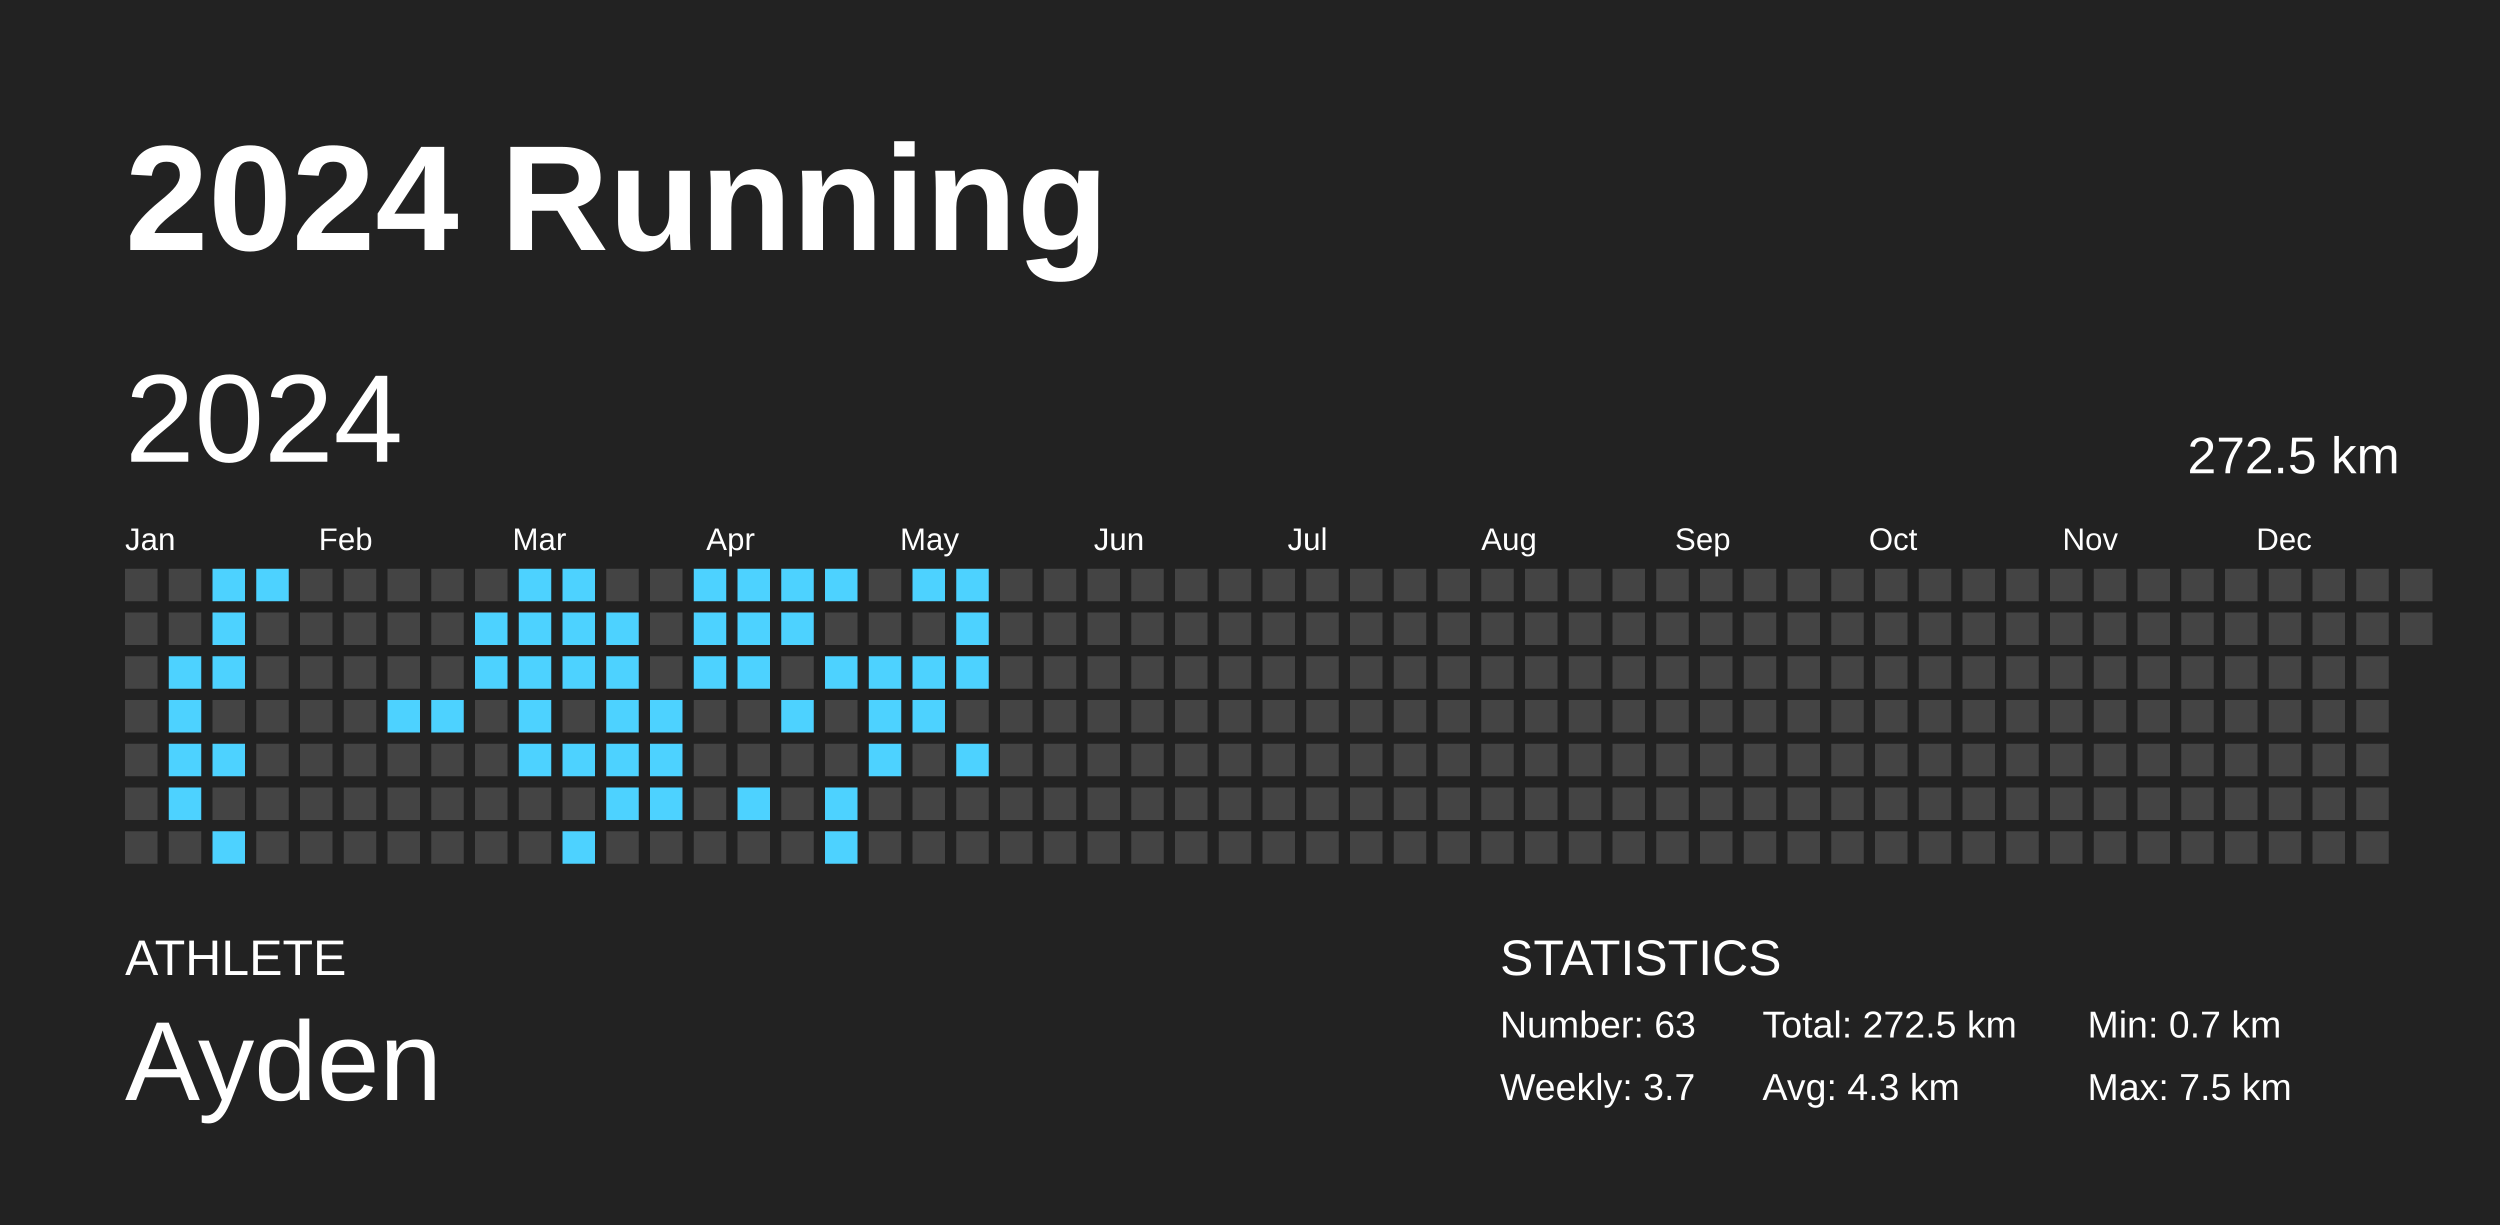
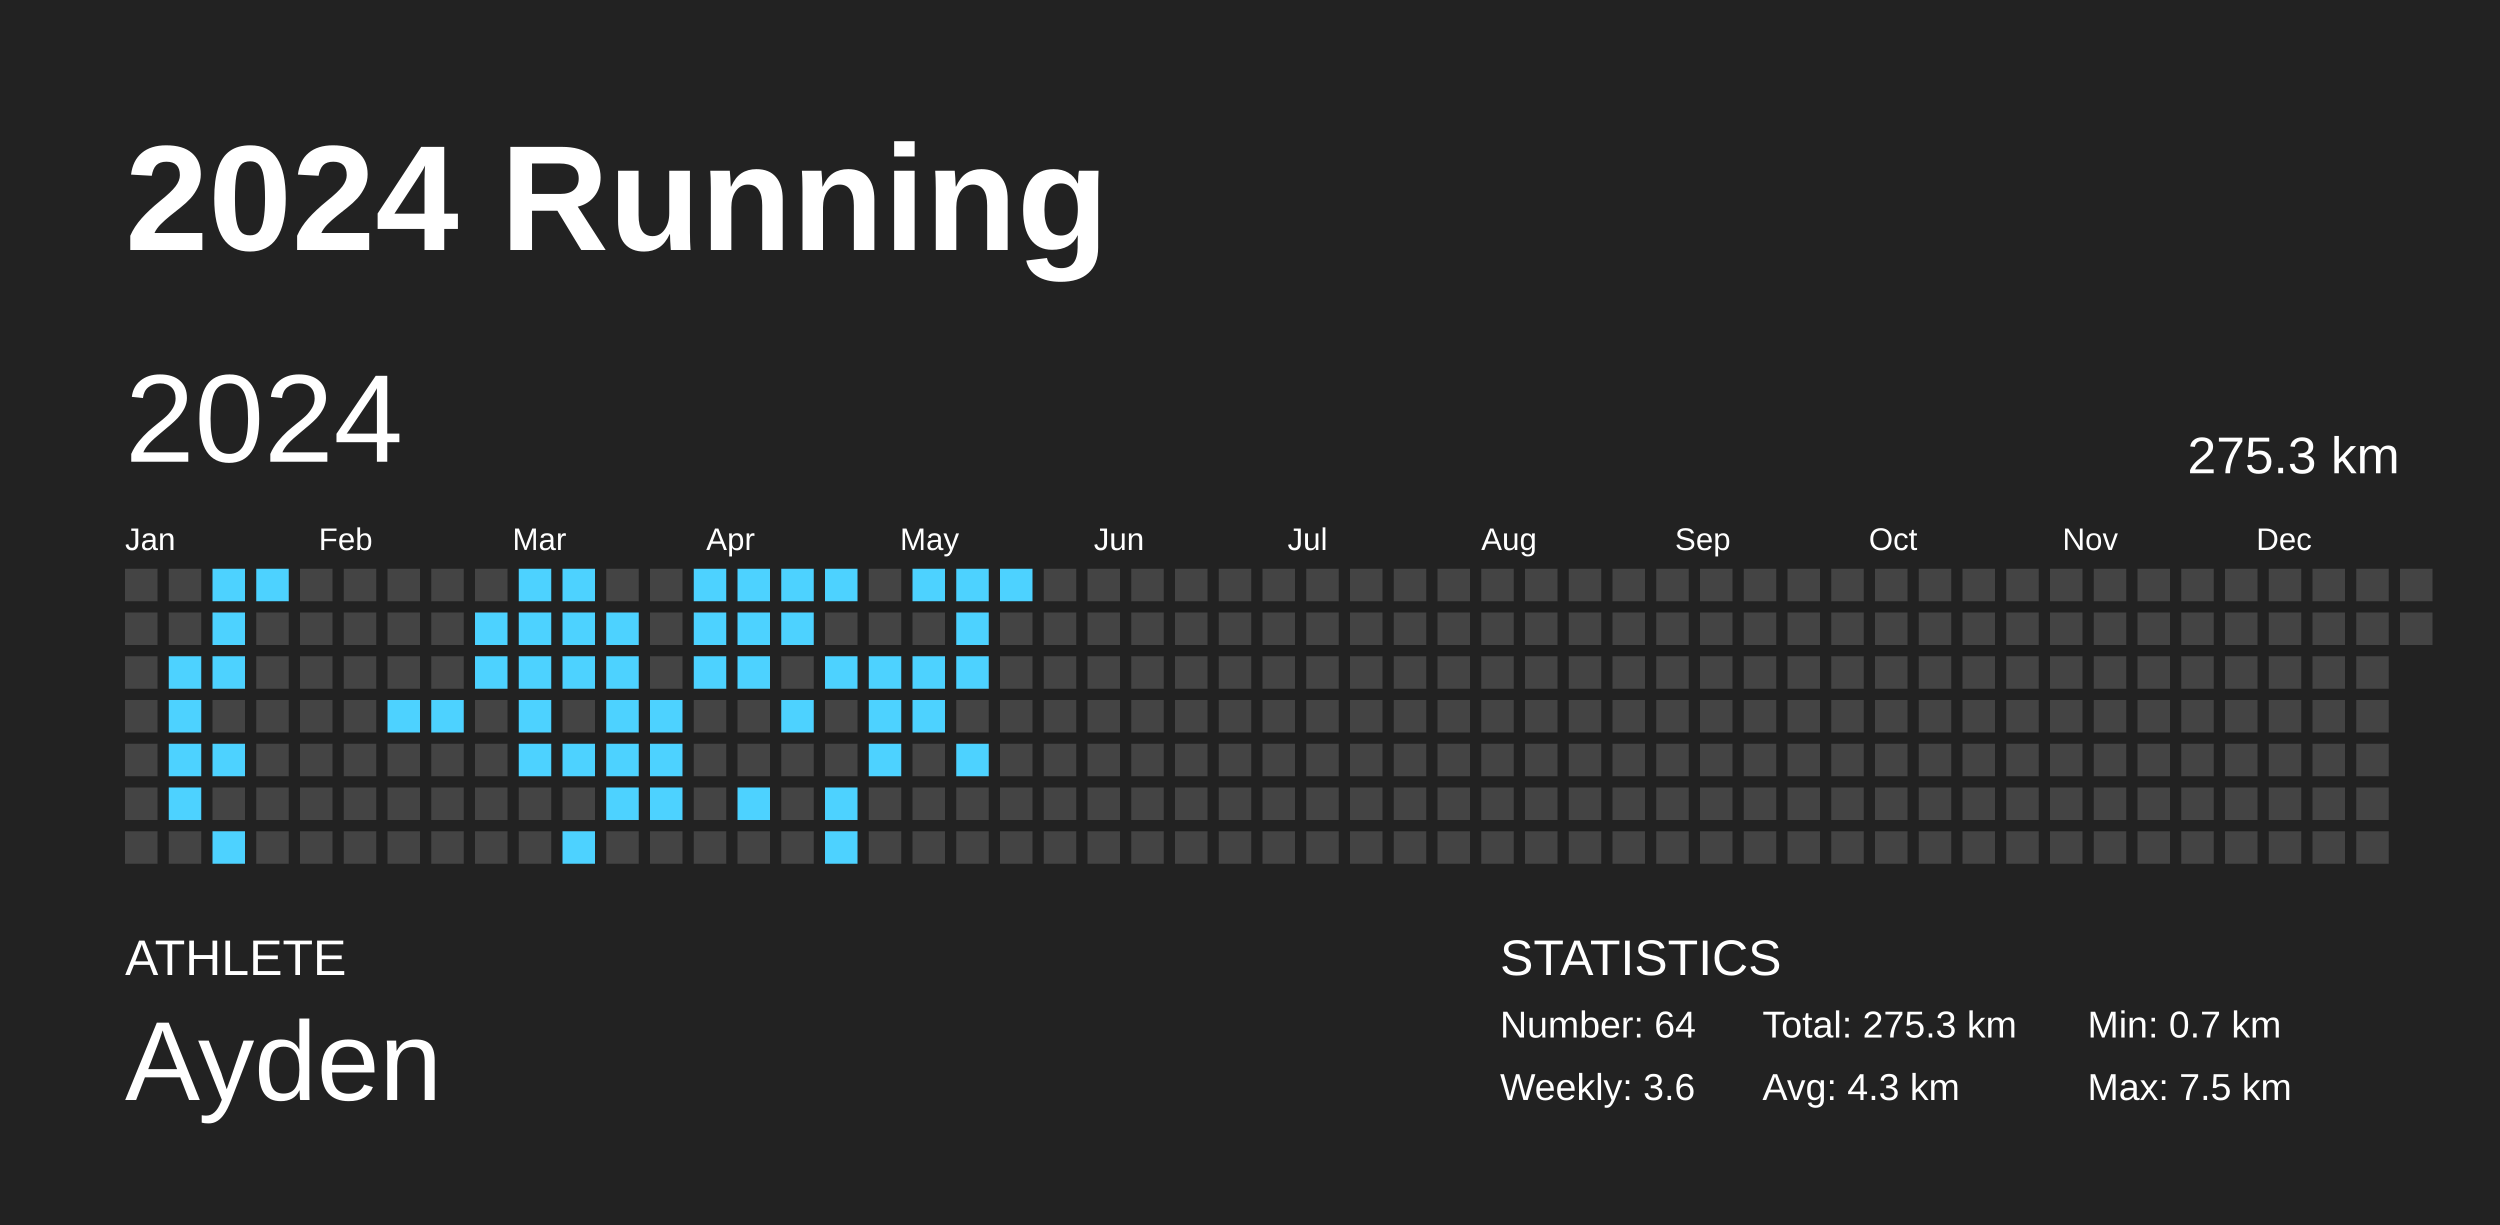
<svg xmlns="http://www.w3.org/2000/svg" baseProfile="full" height="98mm" version="1.1" viewBox="0,0,200,98" width="200mm">
  <defs />
  <rect fill="#222222" height="98" width="200" x="0" y="0" />
  <text fill="#FFFFFF" style="font-size:12px; font-family:Arial; font-weight:bold;" x="10" y="20">2024 Running</text>
  <text fill="#FFFFFF" style="font-size:4px; font-family:Arial" x="10" y="78">ATHLETE</text>
  <text fill="#FFFFFF" style="font-size:9px; font-family:Arial" x="10" y="88">Ayden</text>
  <text fill="#FFFFFF" style="font-size:4px; font-family:Arial" x="120" y="78">STATISTICS</text>
-   <text fill="#FFFFFF" style="font-size:3px; font-family:Arial" x="120" y="83">Number: 63</text>
-   <text fill="#FFFFFF" style="font-size:3px; font-family:Arial" x="120" y="88">Weekly: 3.7</text>
-   <text fill="#FFFFFF" style="font-size:3px; font-family:Arial" x="141" y="83">Total: 272.5 km</text>
+   <text fill="#FFFFFF" style="font-size:3px; font-family:Arial" x="120" y="83">Number: 64</text>
+   <text fill="#FFFFFF" style="font-size:3px; font-family:Arial" x="120" y="88">Weekly: 3.6</text>
+   <text fill="#FFFFFF" style="font-size:3px; font-family:Arial" x="141" y="83">Total: 275.3 km</text>
  <text fill="#FFFFFF" style="font-size:3px; font-family:Arial" x="141" y="88">Avg: 4.3 km</text>
  <text fill="#FFFFFF" style="font-size:3px; font-family:Arial" x="167" y="83">Min: 0.7 km</text>
  <text fill="#FFFFFF" style="font-size:3px; font-family:Arial" x="167" y="88">Max: 7.5 km</text>
  <text dominant-baseline="hanging" fill="#FFFFFF" style="font-size:10.0px; font-family:Arial;" x="10" y="30">2024</text>
-   <text dominant-baseline="hanging" fill="#FFFFFF" style="font-size:4.125px; font-family:Arial;" x="175" y="35">272.5 km</text>
+   <text dominant-baseline="hanging" fill="#FFFFFF" style="font-size:4.125px; font-family:Arial;" x="175" y="35">275.3 km</text>
  <text fill="#FFFFFF" style="font-size:2.5px; font-family:Arial" x="10.0" y="44">Jan</text>
  <text fill="#FFFFFF" style="font-size:2.5px; font-family:Arial" x="25.5" y="44">Feb</text>
  <text fill="#FFFFFF" style="font-size:2.5px; font-family:Arial" x="41.0" y="44">Mar</text>
  <text fill="#FFFFFF" style="font-size:2.5px; font-family:Arial" x="56.5" y="44">Apr</text>
  <text fill="#FFFFFF" style="font-size:2.5px; font-family:Arial" x="72.0" y="44">May</text>
  <text fill="#FFFFFF" style="font-size:2.5px; font-family:Arial" x="87.5" y="44">Jun</text>
  <text fill="#FFFFFF" style="font-size:2.5px; font-family:Arial" x="103.0" y="44">Jul</text>
  <text fill="#FFFFFF" style="font-size:2.5px; font-family:Arial" x="118.5" y="44">Aug</text>
  <text fill="#FFFFFF" style="font-size:2.5px; font-family:Arial" x="134.0" y="44">Sep</text>
  <text fill="#FFFFFF" style="font-size:2.5px; font-family:Arial" x="149.5" y="44">Oct</text>
  <text fill="#FFFFFF" style="font-size:2.5px; font-family:Arial" x="165.0" y="44">Nov</text>
  <text fill="#FFFFFF" style="font-size:2.5px; font-family:Arial" x="180.5" y="44">Dec</text>
  <rect fill="#444444" height="2.6" width="2.6" x="10.0" y="45.5" />
  <rect fill="#444444" height="2.6" width="2.6" x="10.0" y="49.0" />
  <rect fill="#444444" height="2.6" width="2.6" x="10.0" y="52.5" />
  <rect fill="#444444" height="2.6" width="2.6" x="10.0" y="56.0" />
  <rect fill="#444444" height="2.6" width="2.6" x="10.0" y="59.5" />
  <rect fill="#444444" height="2.6" width="2.6" x="10.0" y="63.0" />
  <rect fill="#444444" height="2.6" width="2.6" x="10.0" y="66.5" />
  <rect fill="#444444" height="2.6" width="2.6" x="13.5" y="45.5" />
  <rect fill="#444444" height="2.6" width="2.6" x="13.5" y="49.0" />
  <rect fill="#4dd2ff" height="2.6" width="2.6" x="13.5" y="52.5" />
  <rect fill="#4dd2ff" height="2.6" width="2.6" x="13.5" y="56.0" />
  <rect fill="#4dd2ff" height="2.6" width="2.6" x="13.5" y="59.5" />
  <rect fill="#4dd2ff" height="2.6" width="2.6" x="13.5" y="63.0" />
  <rect fill="#444444" height="2.6" width="2.6" x="13.5" y="66.5" />
  <rect fill="#4dd2ff" height="2.6" width="2.6" x="17.0" y="45.5" />
  <rect fill="#4dd2ff" height="2.6" width="2.6" x="17.0" y="49.0" />
  <rect fill="#4dd2ff" height="2.6" width="2.6" x="17.0" y="52.5" />
  <rect fill="#444444" height="2.6" width="2.6" x="17.0" y="56.0" />
  <rect fill="#4dd2ff" height="2.6" width="2.6" x="17.0" y="59.5" />
  <rect fill="#444444" height="2.6" width="2.6" x="17.0" y="63.0" />
  <rect fill="#4dd2ff" height="2.6" width="2.6" x="17.0" y="66.5" />
  <rect fill="#4dd2ff" height="2.6" width="2.6" x="20.5" y="45.5" />
  <rect fill="#444444" height="2.6" width="2.6" x="20.5" y="49.0" />
  <rect fill="#444444" height="2.6" width="2.6" x="20.5" y="52.5" />
  <rect fill="#444444" height="2.6" width="2.6" x="20.5" y="56.0" />
  <rect fill="#444444" height="2.6" width="2.6" x="20.5" y="59.5" />
  <rect fill="#444444" height="2.6" width="2.6" x="20.5" y="63.0" />
  <rect fill="#444444" height="2.6" width="2.6" x="20.5" y="66.5" />
  <rect fill="#444444" height="2.6" width="2.6" x="24.0" y="45.5" />
  <rect fill="#444444" height="2.6" width="2.6" x="24.0" y="49.0" />
  <rect fill="#444444" height="2.6" width="2.6" x="24.0" y="52.5" />
  <rect fill="#444444" height="2.6" width="2.6" x="24.0" y="56.0" />
  <rect fill="#444444" height="2.6" width="2.6" x="24.0" y="59.5" />
  <rect fill="#444444" height="2.6" width="2.6" x="24.0" y="63.0" />
  <rect fill="#444444" height="2.6" width="2.6" x="24.0" y="66.5" />
  <rect fill="#444444" height="2.6" width="2.6" x="27.5" y="45.5" />
  <rect fill="#444444" height="2.6" width="2.6" x="27.5" y="49.0" />
  <rect fill="#444444" height="2.6" width="2.6" x="27.5" y="52.5" />
  <rect fill="#444444" height="2.6" width="2.6" x="27.5" y="56.0" />
  <rect fill="#444444" height="2.6" width="2.6" x="27.5" y="59.5" />
  <rect fill="#444444" height="2.6" width="2.6" x="27.5" y="63.0" />
  <rect fill="#444444" height="2.6" width="2.6" x="27.5" y="66.5" />
  <rect fill="#444444" height="2.6" width="2.6" x="31.0" y="45.5" />
  <rect fill="#444444" height="2.6" width="2.6" x="31.0" y="49.0" />
  <rect fill="#444444" height="2.6" width="2.6" x="31.0" y="52.5" />
  <rect fill="#4dd2ff" height="2.6" width="2.6" x="31.0" y="56.0" />
  <rect fill="#444444" height="2.6" width="2.6" x="31.0" y="59.5" />
  <rect fill="#444444" height="2.6" width="2.6" x="31.0" y="63.0" />
  <rect fill="#444444" height="2.6" width="2.6" x="31.0" y="66.5" />
  <rect fill="#444444" height="2.6" width="2.6" x="34.5" y="45.5" />
  <rect fill="#444444" height="2.6" width="2.6" x="34.5" y="49.0" />
  <rect fill="#444444" height="2.6" width="2.6" x="34.5" y="52.5" />
  <rect fill="#4dd2ff" height="2.6" width="2.6" x="34.5" y="56.0" />
  <rect fill="#444444" height="2.6" width="2.6" x="34.5" y="59.5" />
  <rect fill="#444444" height="2.6" width="2.6" x="34.5" y="63.0" />
  <rect fill="#444444" height="2.6" width="2.6" x="34.5" y="66.5" />
  <rect fill="#444444" height="2.6" width="2.6" x="38.0" y="45.5" />
  <rect fill="#4dd2ff" height="2.6" width="2.6" x="38.0" y="49.0" />
  <rect fill="#4dd2ff" height="2.6" width="2.6" x="38.0" y="52.5" />
  <rect fill="#444444" height="2.6" width="2.6" x="38.0" y="56.0" />
  <rect fill="#444444" height="2.6" width="2.6" x="38.0" y="59.5" />
  <rect fill="#444444" height="2.6" width="2.6" x="38.0" y="63.0" />
  <rect fill="#444444" height="2.6" width="2.6" x="38.0" y="66.5" />
  <rect fill="#4dd2ff" height="2.6" width="2.6" x="41.5" y="45.5" />
  <rect fill="#4dd2ff" height="2.6" width="2.6" x="41.5" y="49.0" />
  <rect fill="#4dd2ff" height="2.6" width="2.6" x="41.5" y="52.5" />
  <rect fill="#4dd2ff" height="2.6" width="2.6" x="41.5" y="56.0" />
  <rect fill="#4dd2ff" height="2.6" width="2.6" x="41.5" y="59.5" />
  <rect fill="#444444" height="2.6" width="2.6" x="41.5" y="63.0" />
  <rect fill="#444444" height="2.6" width="2.6" x="41.5" y="66.5" />
  <rect fill="#4dd2ff" height="2.6" width="2.6" x="45.0" y="45.5" />
  <rect fill="#4dd2ff" height="2.6" width="2.6" x="45.0" y="49.0" />
  <rect fill="#4dd2ff" height="2.6" width="2.6" x="45.0" y="52.5" />
  <rect fill="#444444" height="2.6" width="2.6" x="45.0" y="56.0" />
  <rect fill="#4dd2ff" height="2.6" width="2.6" x="45.0" y="59.5" />
  <rect fill="#444444" height="2.6" width="2.6" x="45.0" y="63.0" />
  <rect fill="#4dd2ff" height="2.6" width="2.6" x="45.0" y="66.5" />
  <rect fill="#444444" height="2.6" width="2.6" x="48.5" y="45.5" />
  <rect fill="#4dd2ff" height="2.6" width="2.6" x="48.5" y="49.0" />
  <rect fill="#4dd2ff" height="2.6" width="2.6" x="48.5" y="52.5" />
  <rect fill="#4dd2ff" height="2.6" width="2.6" x="48.5" y="56.0" />
  <rect fill="#4dd2ff" height="2.6" width="2.6" x="48.5" y="59.5" />
  <rect fill="#4dd2ff" height="2.6" width="2.6" x="48.5" y="63.0" />
  <rect fill="#444444" height="2.6" width="2.6" x="48.5" y="66.5" />
  <rect fill="#444444" height="2.6" width="2.6" x="52.0" y="45.5" />
  <rect fill="#444444" height="2.6" width="2.6" x="52.0" y="49.0" />
  <rect fill="#444444" height="2.6" width="2.6" x="52.0" y="52.5" />
  <rect fill="#4dd2ff" height="2.6" width="2.6" x="52.0" y="56.0" />
  <rect fill="#4dd2ff" height="2.6" width="2.6" x="52.0" y="59.5" />
  <rect fill="#4dd2ff" height="2.6" width="2.6" x="52.0" y="63.0" />
  <rect fill="#444444" height="2.6" width="2.6" x="52.0" y="66.5" />
  <rect fill="#4dd2ff" height="2.6" width="2.6" x="55.5" y="45.5" />
  <rect fill="#4dd2ff" height="2.6" width="2.6" x="55.5" y="49.0" />
  <rect fill="#4dd2ff" height="2.6" width="2.6" x="55.5" y="52.5" />
  <rect fill="#444444" height="2.6" width="2.6" x="55.5" y="56.0" />
  <rect fill="#444444" height="2.6" width="2.6" x="55.5" y="59.5" />
  <rect fill="#444444" height="2.6" width="2.6" x="55.5" y="63.0" />
  <rect fill="#444444" height="2.6" width="2.6" x="55.5" y="66.5" />
  <rect fill="#4dd2ff" height="2.6" width="2.6" x="59.0" y="45.5" />
  <rect fill="#4dd2ff" height="2.6" width="2.6" x="59.0" y="49.0" />
  <rect fill="#4dd2ff" height="2.6" width="2.6" x="59.0" y="52.5" />
  <rect fill="#444444" height="2.6" width="2.6" x="59.0" y="56.0" />
  <rect fill="#444444" height="2.6" width="2.6" x="59.0" y="59.5" />
  <rect fill="#4dd2ff" height="2.6" width="2.6" x="59.0" y="63.0" />
  <rect fill="#444444" height="2.6" width="2.6" x="59.0" y="66.5" />
  <rect fill="#4dd2ff" height="2.6" width="2.6" x="62.5" y="45.5" />
  <rect fill="#4dd2ff" height="2.6" width="2.6" x="62.5" y="49.0" />
  <rect fill="#444444" height="2.6" width="2.6" x="62.5" y="52.5" />
  <rect fill="#4dd2ff" height="2.6" width="2.6" x="62.5" y="56.0" />
  <rect fill="#444444" height="2.6" width="2.6" x="62.5" y="59.5" />
  <rect fill="#444444" height="2.6" width="2.6" x="62.5" y="63.0" />
  <rect fill="#444444" height="2.6" width="2.6" x="62.5" y="66.5" />
  <rect fill="#4dd2ff" height="2.6" width="2.6" x="66.0" y="45.5" />
  <rect fill="#444444" height="2.6" width="2.6" x="66.0" y="49.0" />
  <rect fill="#4dd2ff" height="2.6" width="2.6" x="66.0" y="52.5" />
  <rect fill="#444444" height="2.6" width="2.6" x="66.0" y="56.0" />
  <rect fill="#444444" height="2.6" width="2.6" x="66.0" y="59.5" />
  <rect fill="#4dd2ff" height="2.6" width="2.6" x="66.0" y="63.0" />
  <rect fill="#4dd2ff" height="2.6" width="2.6" x="66.0" y="66.5" />
  <rect fill="#444444" height="2.6" width="2.6" x="69.5" y="45.5" />
  <rect fill="#444444" height="2.6" width="2.6" x="69.5" y="49.0" />
  <rect fill="#4dd2ff" height="2.6" width="2.6" x="69.5" y="52.5" />
  <rect fill="#4dd2ff" height="2.6" width="2.6" x="69.5" y="56.0" />
  <rect fill="#4dd2ff" height="2.6" width="2.6" x="69.5" y="59.5" />
  <rect fill="#444444" height="2.6" width="2.6" x="69.5" y="63.0" />
  <rect fill="#444444" height="2.6" width="2.6" x="69.5" y="66.5" />
  <rect fill="#4dd2ff" height="2.6" width="2.6" x="73.0" y="45.5" />
  <rect fill="#444444" height="2.6" width="2.6" x="73.0" y="49.0" />
  <rect fill="#4dd2ff" height="2.6" width="2.6" x="73.0" y="52.5" />
  <rect fill="#4dd2ff" height="2.6" width="2.6" x="73.0" y="56.0" />
  <rect fill="#444444" height="2.6" width="2.6" x="73.0" y="59.5" />
  <rect fill="#444444" height="2.6" width="2.6" x="73.0" y="63.0" />
  <rect fill="#444444" height="2.6" width="2.6" x="73.0" y="66.5" />
  <rect fill="#4dd2ff" height="2.6" width="2.6" x="76.5" y="45.5" />
  <rect fill="#4dd2ff" height="2.6" width="2.6" x="76.5" y="49.0" />
  <rect fill="#4dd2ff" height="2.6" width="2.6" x="76.5" y="52.5" />
  <rect fill="#444444" height="2.6" width="2.6" x="76.5" y="56.0" />
  <rect fill="#4dd2ff" height="2.6" width="2.6" x="76.5" y="59.5" />
  <rect fill="#444444" height="2.6" width="2.6" x="76.5" y="63.0" />
  <rect fill="#444444" height="2.6" width="2.6" x="76.5" y="66.5" />
-   <rect fill="#444444" height="2.6" width="2.6" x="80.0" y="45.5" />
+   <rect fill="#4dd2ff" height="2.6" width="2.6" x="80.0" y="45.5" />
  <rect fill="#444444" height="2.6" width="2.6" x="80.0" y="49.0" />
  <rect fill="#444444" height="2.6" width="2.6" x="80.0" y="52.5" />
  <rect fill="#444444" height="2.6" width="2.6" x="80.0" y="56.0" />
  <rect fill="#444444" height="2.6" width="2.6" x="80.0" y="59.5" />
  <rect fill="#444444" height="2.6" width="2.6" x="80.0" y="63.0" />
  <rect fill="#444444" height="2.6" width="2.6" x="80.0" y="66.5" />
  <rect fill="#444444" height="2.6" width="2.6" x="83.5" y="45.5" />
  <rect fill="#444444" height="2.6" width="2.6" x="83.5" y="49.0" />
  <rect fill="#444444" height="2.6" width="2.6" x="83.5" y="52.5" />
  <rect fill="#444444" height="2.6" width="2.6" x="83.5" y="56.0" />
  <rect fill="#444444" height="2.6" width="2.6" x="83.5" y="59.5" />
  <rect fill="#444444" height="2.6" width="2.6" x="83.5" y="63.0" />
  <rect fill="#444444" height="2.6" width="2.6" x="83.5" y="66.5" />
  <rect fill="#444444" height="2.6" width="2.6" x="87.0" y="45.5" />
  <rect fill="#444444" height="2.6" width="2.6" x="87.0" y="49.0" />
  <rect fill="#444444" height="2.6" width="2.6" x="87.0" y="52.5" />
  <rect fill="#444444" height="2.6" width="2.6" x="87.0" y="56.0" />
  <rect fill="#444444" height="2.6" width="2.6" x="87.0" y="59.5" />
  <rect fill="#444444" height="2.6" width="2.6" x="87.0" y="63.0" />
  <rect fill="#444444" height="2.6" width="2.6" x="87.0" y="66.5" />
  <rect fill="#444444" height="2.6" width="2.6" x="90.5" y="45.5" />
  <rect fill="#444444" height="2.6" width="2.6" x="90.5" y="49.0" />
  <rect fill="#444444" height="2.6" width="2.6" x="90.5" y="52.5" />
  <rect fill="#444444" height="2.6" width="2.6" x="90.5" y="56.0" />
  <rect fill="#444444" height="2.6" width="2.6" x="90.5" y="59.5" />
  <rect fill="#444444" height="2.6" width="2.6" x="90.5" y="63.0" />
  <rect fill="#444444" height="2.6" width="2.6" x="90.5" y="66.5" />
  <rect fill="#444444" height="2.6" width="2.6" x="94.0" y="45.5" />
  <rect fill="#444444" height="2.6" width="2.6" x="94.0" y="49.0" />
  <rect fill="#444444" height="2.6" width="2.6" x="94.0" y="52.5" />
  <rect fill="#444444" height="2.6" width="2.6" x="94.0" y="56.0" />
  <rect fill="#444444" height="2.6" width="2.6" x="94.0" y="59.5" />
  <rect fill="#444444" height="2.6" width="2.6" x="94.0" y="63.0" />
  <rect fill="#444444" height="2.6" width="2.6" x="94.0" y="66.5" />
  <rect fill="#444444" height="2.6" width="2.6" x="97.5" y="45.5" />
  <rect fill="#444444" height="2.6" width="2.6" x="97.5" y="49.0" />
  <rect fill="#444444" height="2.6" width="2.6" x="97.5" y="52.5" />
  <rect fill="#444444" height="2.6" width="2.6" x="97.5" y="56.0" />
  <rect fill="#444444" height="2.6" width="2.6" x="97.5" y="59.5" />
  <rect fill="#444444" height="2.6" width="2.6" x="97.5" y="63.0" />
  <rect fill="#444444" height="2.6" width="2.6" x="97.5" y="66.5" />
  <rect fill="#444444" height="2.6" width="2.6" x="101.0" y="45.5" />
  <rect fill="#444444" height="2.6" width="2.6" x="101.0" y="49.0" />
  <rect fill="#444444" height="2.6" width="2.6" x="101.0" y="52.5" />
  <rect fill="#444444" height="2.6" width="2.6" x="101.0" y="56.0" />
  <rect fill="#444444" height="2.6" width="2.6" x="101.0" y="59.5" />
  <rect fill="#444444" height="2.6" width="2.6" x="101.0" y="63.0" />
  <rect fill="#444444" height="2.6" width="2.6" x="101.0" y="66.5" />
  <rect fill="#444444" height="2.6" width="2.6" x="104.5" y="45.5" />
  <rect fill="#444444" height="2.6" width="2.6" x="104.5" y="49.0" />
  <rect fill="#444444" height="2.6" width="2.6" x="104.5" y="52.5" />
  <rect fill="#444444" height="2.6" width="2.6" x="104.5" y="56.0" />
  <rect fill="#444444" height="2.6" width="2.6" x="104.5" y="59.5" />
  <rect fill="#444444" height="2.6" width="2.6" x="104.5" y="63.0" />
  <rect fill="#444444" height="2.6" width="2.6" x="104.5" y="66.5" />
  <rect fill="#444444" height="2.6" width="2.6" x="108.0" y="45.5" />
  <rect fill="#444444" height="2.6" width="2.6" x="108.0" y="49.0" />
  <rect fill="#444444" height="2.6" width="2.6" x="108.0" y="52.5" />
  <rect fill="#444444" height="2.6" width="2.6" x="108.0" y="56.0" />
  <rect fill="#444444" height="2.6" width="2.6" x="108.0" y="59.5" />
  <rect fill="#444444" height="2.6" width="2.6" x="108.0" y="63.0" />
  <rect fill="#444444" height="2.6" width="2.6" x="108.0" y="66.5" />
  <rect fill="#444444" height="2.6" width="2.6" x="111.5" y="45.5" />
  <rect fill="#444444" height="2.6" width="2.6" x="111.5" y="49.0" />
  <rect fill="#444444" height="2.6" width="2.6" x="111.5" y="52.5" />
  <rect fill="#444444" height="2.6" width="2.6" x="111.5" y="56.0" />
  <rect fill="#444444" height="2.6" width="2.6" x="111.5" y="59.5" />
  <rect fill="#444444" height="2.6" width="2.6" x="111.5" y="63.0" />
  <rect fill="#444444" height="2.6" width="2.6" x="111.5" y="66.5" />
  <rect fill="#444444" height="2.6" width="2.6" x="115.0" y="45.5" />
  <rect fill="#444444" height="2.6" width="2.6" x="115.0" y="49.0" />
  <rect fill="#444444" height="2.6" width="2.6" x="115.0" y="52.5" />
  <rect fill="#444444" height="2.6" width="2.6" x="115.0" y="56.0" />
  <rect fill="#444444" height="2.6" width="2.6" x="115.0" y="59.5" />
  <rect fill="#444444" height="2.6" width="2.6" x="115.0" y="63.0" />
  <rect fill="#444444" height="2.6" width="2.6" x="115.0" y="66.5" />
  <rect fill="#444444" height="2.6" width="2.6" x="118.5" y="45.5" />
  <rect fill="#444444" height="2.6" width="2.6" x="118.5" y="49.0" />
  <rect fill="#444444" height="2.6" width="2.6" x="118.5" y="52.5" />
  <rect fill="#444444" height="2.6" width="2.6" x="118.5" y="56.0" />
  <rect fill="#444444" height="2.6" width="2.6" x="118.5" y="59.5" />
  <rect fill="#444444" height="2.6" width="2.6" x="118.5" y="63.0" />
  <rect fill="#444444" height="2.6" width="2.6" x="118.5" y="66.5" />
  <rect fill="#444444" height="2.6" width="2.6" x="122.0" y="45.5" />
  <rect fill="#444444" height="2.6" width="2.6" x="122.0" y="49.0" />
  <rect fill="#444444" height="2.6" width="2.6" x="122.0" y="52.5" />
  <rect fill="#444444" height="2.6" width="2.6" x="122.0" y="56.0" />
  <rect fill="#444444" height="2.6" width="2.6" x="122.0" y="59.5" />
  <rect fill="#444444" height="2.6" width="2.6" x="122.0" y="63.0" />
  <rect fill="#444444" height="2.6" width="2.6" x="122.0" y="66.5" />
  <rect fill="#444444" height="2.6" width="2.6" x="125.5" y="45.5" />
  <rect fill="#444444" height="2.6" width="2.6" x="125.5" y="49.0" />
  <rect fill="#444444" height="2.6" width="2.6" x="125.5" y="52.5" />
  <rect fill="#444444" height="2.6" width="2.6" x="125.5" y="56.0" />
  <rect fill="#444444" height="2.6" width="2.6" x="125.5" y="59.5" />
  <rect fill="#444444" height="2.6" width="2.6" x="125.5" y="63.0" />
  <rect fill="#444444" height="2.6" width="2.6" x="125.5" y="66.5" />
  <rect fill="#444444" height="2.6" width="2.6" x="129.0" y="45.5" />
  <rect fill="#444444" height="2.6" width="2.6" x="129.0" y="49.0" />
  <rect fill="#444444" height="2.6" width="2.6" x="129.0" y="52.5" />
  <rect fill="#444444" height="2.6" width="2.6" x="129.0" y="56.0" />
  <rect fill="#444444" height="2.6" width="2.6" x="129.0" y="59.5" />
  <rect fill="#444444" height="2.6" width="2.6" x="129.0" y="63.0" />
  <rect fill="#444444" height="2.6" width="2.6" x="129.0" y="66.5" />
  <rect fill="#444444" height="2.6" width="2.6" x="132.5" y="45.5" />
  <rect fill="#444444" height="2.6" width="2.6" x="132.5" y="49.0" />
  <rect fill="#444444" height="2.6" width="2.6" x="132.5" y="52.5" />
  <rect fill="#444444" height="2.6" width="2.6" x="132.5" y="56.0" />
  <rect fill="#444444" height="2.6" width="2.6" x="132.5" y="59.5" />
  <rect fill="#444444" height="2.6" width="2.6" x="132.5" y="63.0" />
  <rect fill="#444444" height="2.6" width="2.6" x="132.5" y="66.5" />
  <rect fill="#444444" height="2.6" width="2.6" x="136.0" y="45.5" />
  <rect fill="#444444" height="2.6" width="2.6" x="136.0" y="49.0" />
  <rect fill="#444444" height="2.6" width="2.6" x="136.0" y="52.5" />
  <rect fill="#444444" height="2.6" width="2.6" x="136.0" y="56.0" />
  <rect fill="#444444" height="2.6" width="2.6" x="136.0" y="59.5" />
  <rect fill="#444444" height="2.6" width="2.6" x="136.0" y="63.0" />
  <rect fill="#444444" height="2.6" width="2.6" x="136.0" y="66.5" />
  <rect fill="#444444" height="2.6" width="2.6" x="139.5" y="45.5" />
  <rect fill="#444444" height="2.6" width="2.6" x="139.5" y="49.0" />
  <rect fill="#444444" height="2.6" width="2.6" x="139.5" y="52.5" />
  <rect fill="#444444" height="2.6" width="2.6" x="139.5" y="56.0" />
  <rect fill="#444444" height="2.6" width="2.6" x="139.5" y="59.5" />
  <rect fill="#444444" height="2.6" width="2.6" x="139.5" y="63.0" />
  <rect fill="#444444" height="2.6" width="2.6" x="139.5" y="66.5" />
  <rect fill="#444444" height="2.6" width="2.6" x="143.0" y="45.5" />
  <rect fill="#444444" height="2.6" width="2.6" x="143.0" y="49.0" />
  <rect fill="#444444" height="2.6" width="2.6" x="143.0" y="52.5" />
  <rect fill="#444444" height="2.6" width="2.6" x="143.0" y="56.0" />
  <rect fill="#444444" height="2.6" width="2.6" x="143.0" y="59.5" />
  <rect fill="#444444" height="2.6" width="2.6" x="143.0" y="63.0" />
  <rect fill="#444444" height="2.6" width="2.6" x="143.0" y="66.5" />
  <rect fill="#444444" height="2.6" width="2.6" x="146.5" y="45.5" />
  <rect fill="#444444" height="2.6" width="2.6" x="146.5" y="49.0" />
  <rect fill="#444444" height="2.6" width="2.6" x="146.5" y="52.5" />
  <rect fill="#444444" height="2.6" width="2.6" x="146.5" y="56.0" />
  <rect fill="#444444" height="2.6" width="2.6" x="146.5" y="59.5" />
  <rect fill="#444444" height="2.6" width="2.6" x="146.5" y="63.0" />
  <rect fill="#444444" height="2.6" width="2.6" x="146.5" y="66.5" />
  <rect fill="#444444" height="2.6" width="2.6" x="150.0" y="45.5" />
  <rect fill="#444444" height="2.6" width="2.6" x="150.0" y="49.0" />
  <rect fill="#444444" height="2.6" width="2.6" x="150.0" y="52.5" />
  <rect fill="#444444" height="2.6" width="2.6" x="150.0" y="56.0" />
  <rect fill="#444444" height="2.6" width="2.6" x="150.0" y="59.5" />
  <rect fill="#444444" height="2.6" width="2.6" x="150.0" y="63.0" />
  <rect fill="#444444" height="2.6" width="2.6" x="150.0" y="66.5" />
  <rect fill="#444444" height="2.6" width="2.6" x="153.5" y="45.5" />
  <rect fill="#444444" height="2.6" width="2.6" x="153.5" y="49.0" />
  <rect fill="#444444" height="2.6" width="2.6" x="153.5" y="52.5" />
  <rect fill="#444444" height="2.6" width="2.6" x="153.5" y="56.0" />
  <rect fill="#444444" height="2.6" width="2.6" x="153.5" y="59.5" />
  <rect fill="#444444" height="2.6" width="2.6" x="153.5" y="63.0" />
  <rect fill="#444444" height="2.6" width="2.6" x="153.5" y="66.5" />
  <rect fill="#444444" height="2.6" width="2.6" x="157.0" y="45.5" />
  <rect fill="#444444" height="2.6" width="2.6" x="157.0" y="49.0" />
  <rect fill="#444444" height="2.6" width="2.6" x="157.0" y="52.5" />
  <rect fill="#444444" height="2.6" width="2.6" x="157.0" y="56.0" />
  <rect fill="#444444" height="2.6" width="2.6" x="157.0" y="59.5" />
  <rect fill="#444444" height="2.6" width="2.6" x="157.0" y="63.0" />
  <rect fill="#444444" height="2.6" width="2.6" x="157.0" y="66.5" />
  <rect fill="#444444" height="2.6" width="2.6" x="160.5" y="45.5" />
  <rect fill="#444444" height="2.6" width="2.6" x="160.5" y="49.0" />
  <rect fill="#444444" height="2.6" width="2.6" x="160.5" y="52.5" />
  <rect fill="#444444" height="2.6" width="2.6" x="160.5" y="56.0" />
  <rect fill="#444444" height="2.6" width="2.6" x="160.5" y="59.5" />
  <rect fill="#444444" height="2.6" width="2.6" x="160.5" y="63.0" />
  <rect fill="#444444" height="2.6" width="2.6" x="160.5" y="66.5" />
  <rect fill="#444444" height="2.6" width="2.6" x="164.0" y="45.5" />
  <rect fill="#444444" height="2.6" width="2.6" x="164.0" y="49.0" />
  <rect fill="#444444" height="2.6" width="2.6" x="164.0" y="52.5" />
  <rect fill="#444444" height="2.6" width="2.6" x="164.0" y="56.0" />
  <rect fill="#444444" height="2.6" width="2.6" x="164.0" y="59.5" />
  <rect fill="#444444" height="2.6" width="2.6" x="164.0" y="63.0" />
  <rect fill="#444444" height="2.6" width="2.6" x="164.0" y="66.5" />
  <rect fill="#444444" height="2.6" width="2.6" x="167.5" y="45.5" />
  <rect fill="#444444" height="2.6" width="2.6" x="167.5" y="49.0" />
  <rect fill="#444444" height="2.6" width="2.6" x="167.5" y="52.5" />
  <rect fill="#444444" height="2.6" width="2.6" x="167.5" y="56.0" />
  <rect fill="#444444" height="2.6" width="2.6" x="167.5" y="59.5" />
  <rect fill="#444444" height="2.6" width="2.6" x="167.5" y="63.0" />
  <rect fill="#444444" height="2.6" width="2.6" x="167.5" y="66.5" />
  <rect fill="#444444" height="2.6" width="2.6" x="171.0" y="45.5" />
  <rect fill="#444444" height="2.6" width="2.6" x="171.0" y="49.0" />
  <rect fill="#444444" height="2.6" width="2.6" x="171.0" y="52.5" />
  <rect fill="#444444" height="2.6" width="2.6" x="171.0" y="56.0" />
  <rect fill="#444444" height="2.6" width="2.6" x="171.0" y="59.5" />
  <rect fill="#444444" height="2.6" width="2.6" x="171.0" y="63.0" />
  <rect fill="#444444" height="2.6" width="2.6" x="171.0" y="66.5" />
  <rect fill="#444444" height="2.6" width="2.6" x="174.5" y="45.5" />
  <rect fill="#444444" height="2.6" width="2.6" x="174.5" y="49.0" />
  <rect fill="#444444" height="2.6" width="2.6" x="174.5" y="52.5" />
  <rect fill="#444444" height="2.6" width="2.6" x="174.5" y="56.0" />
  <rect fill="#444444" height="2.6" width="2.6" x="174.5" y="59.5" />
  <rect fill="#444444" height="2.6" width="2.6" x="174.5" y="63.0" />
  <rect fill="#444444" height="2.6" width="2.6" x="174.5" y="66.5" />
  <rect fill="#444444" height="2.6" width="2.6" x="178.0" y="45.5" />
  <rect fill="#444444" height="2.6" width="2.6" x="178.0" y="49.0" />
  <rect fill="#444444" height="2.6" width="2.6" x="178.0" y="52.5" />
  <rect fill="#444444" height="2.6" width="2.6" x="178.0" y="56.0" />
  <rect fill="#444444" height="2.6" width="2.6" x="178.0" y="59.5" />
  <rect fill="#444444" height="2.6" width="2.6" x="178.0" y="63.0" />
  <rect fill="#444444" height="2.6" width="2.6" x="178.0" y="66.5" />
  <rect fill="#444444" height="2.6" width="2.6" x="181.5" y="45.5" />
  <rect fill="#444444" height="2.6" width="2.6" x="181.5" y="49.0" />
  <rect fill="#444444" height="2.6" width="2.6" x="181.5" y="52.5" />
  <rect fill="#444444" height="2.6" width="2.6" x="181.5" y="56.0" />
  <rect fill="#444444" height="2.6" width="2.6" x="181.5" y="59.5" />
  <rect fill="#444444" height="2.6" width="2.6" x="181.5" y="63.0" />
  <rect fill="#444444" height="2.6" width="2.6" x="181.5" y="66.5" />
  <rect fill="#444444" height="2.6" width="2.6" x="185.0" y="45.5" />
  <rect fill="#444444" height="2.6" width="2.6" x="185.0" y="49.0" />
  <rect fill="#444444" height="2.6" width="2.6" x="185.0" y="52.5" />
  <rect fill="#444444" height="2.6" width="2.6" x="185.0" y="56.0" />
  <rect fill="#444444" height="2.6" width="2.6" x="185.0" y="59.5" />
  <rect fill="#444444" height="2.6" width="2.6" x="185.0" y="63.0" />
  <rect fill="#444444" height="2.6" width="2.6" x="185.0" y="66.5" />
  <rect fill="#444444" height="2.6" width="2.6" x="188.5" y="45.5" />
  <rect fill="#444444" height="2.6" width="2.6" x="188.5" y="49.0" />
  <rect fill="#444444" height="2.6" width="2.6" x="188.5" y="52.5" />
  <rect fill="#444444" height="2.6" width="2.6" x="188.5" y="56.0" />
  <rect fill="#444444" height="2.6" width="2.6" x="188.5" y="59.5" />
  <rect fill="#444444" height="2.6" width="2.6" x="188.5" y="63.0" />
  <rect fill="#444444" height="2.6" width="2.6" x="188.5" y="66.5" />
  <rect fill="#444444" height="2.6" width="2.6" x="192.0" y="45.5" />
  <rect fill="#444444" height="2.6" width="2.6" x="192.0" y="49.0" />
</svg>
